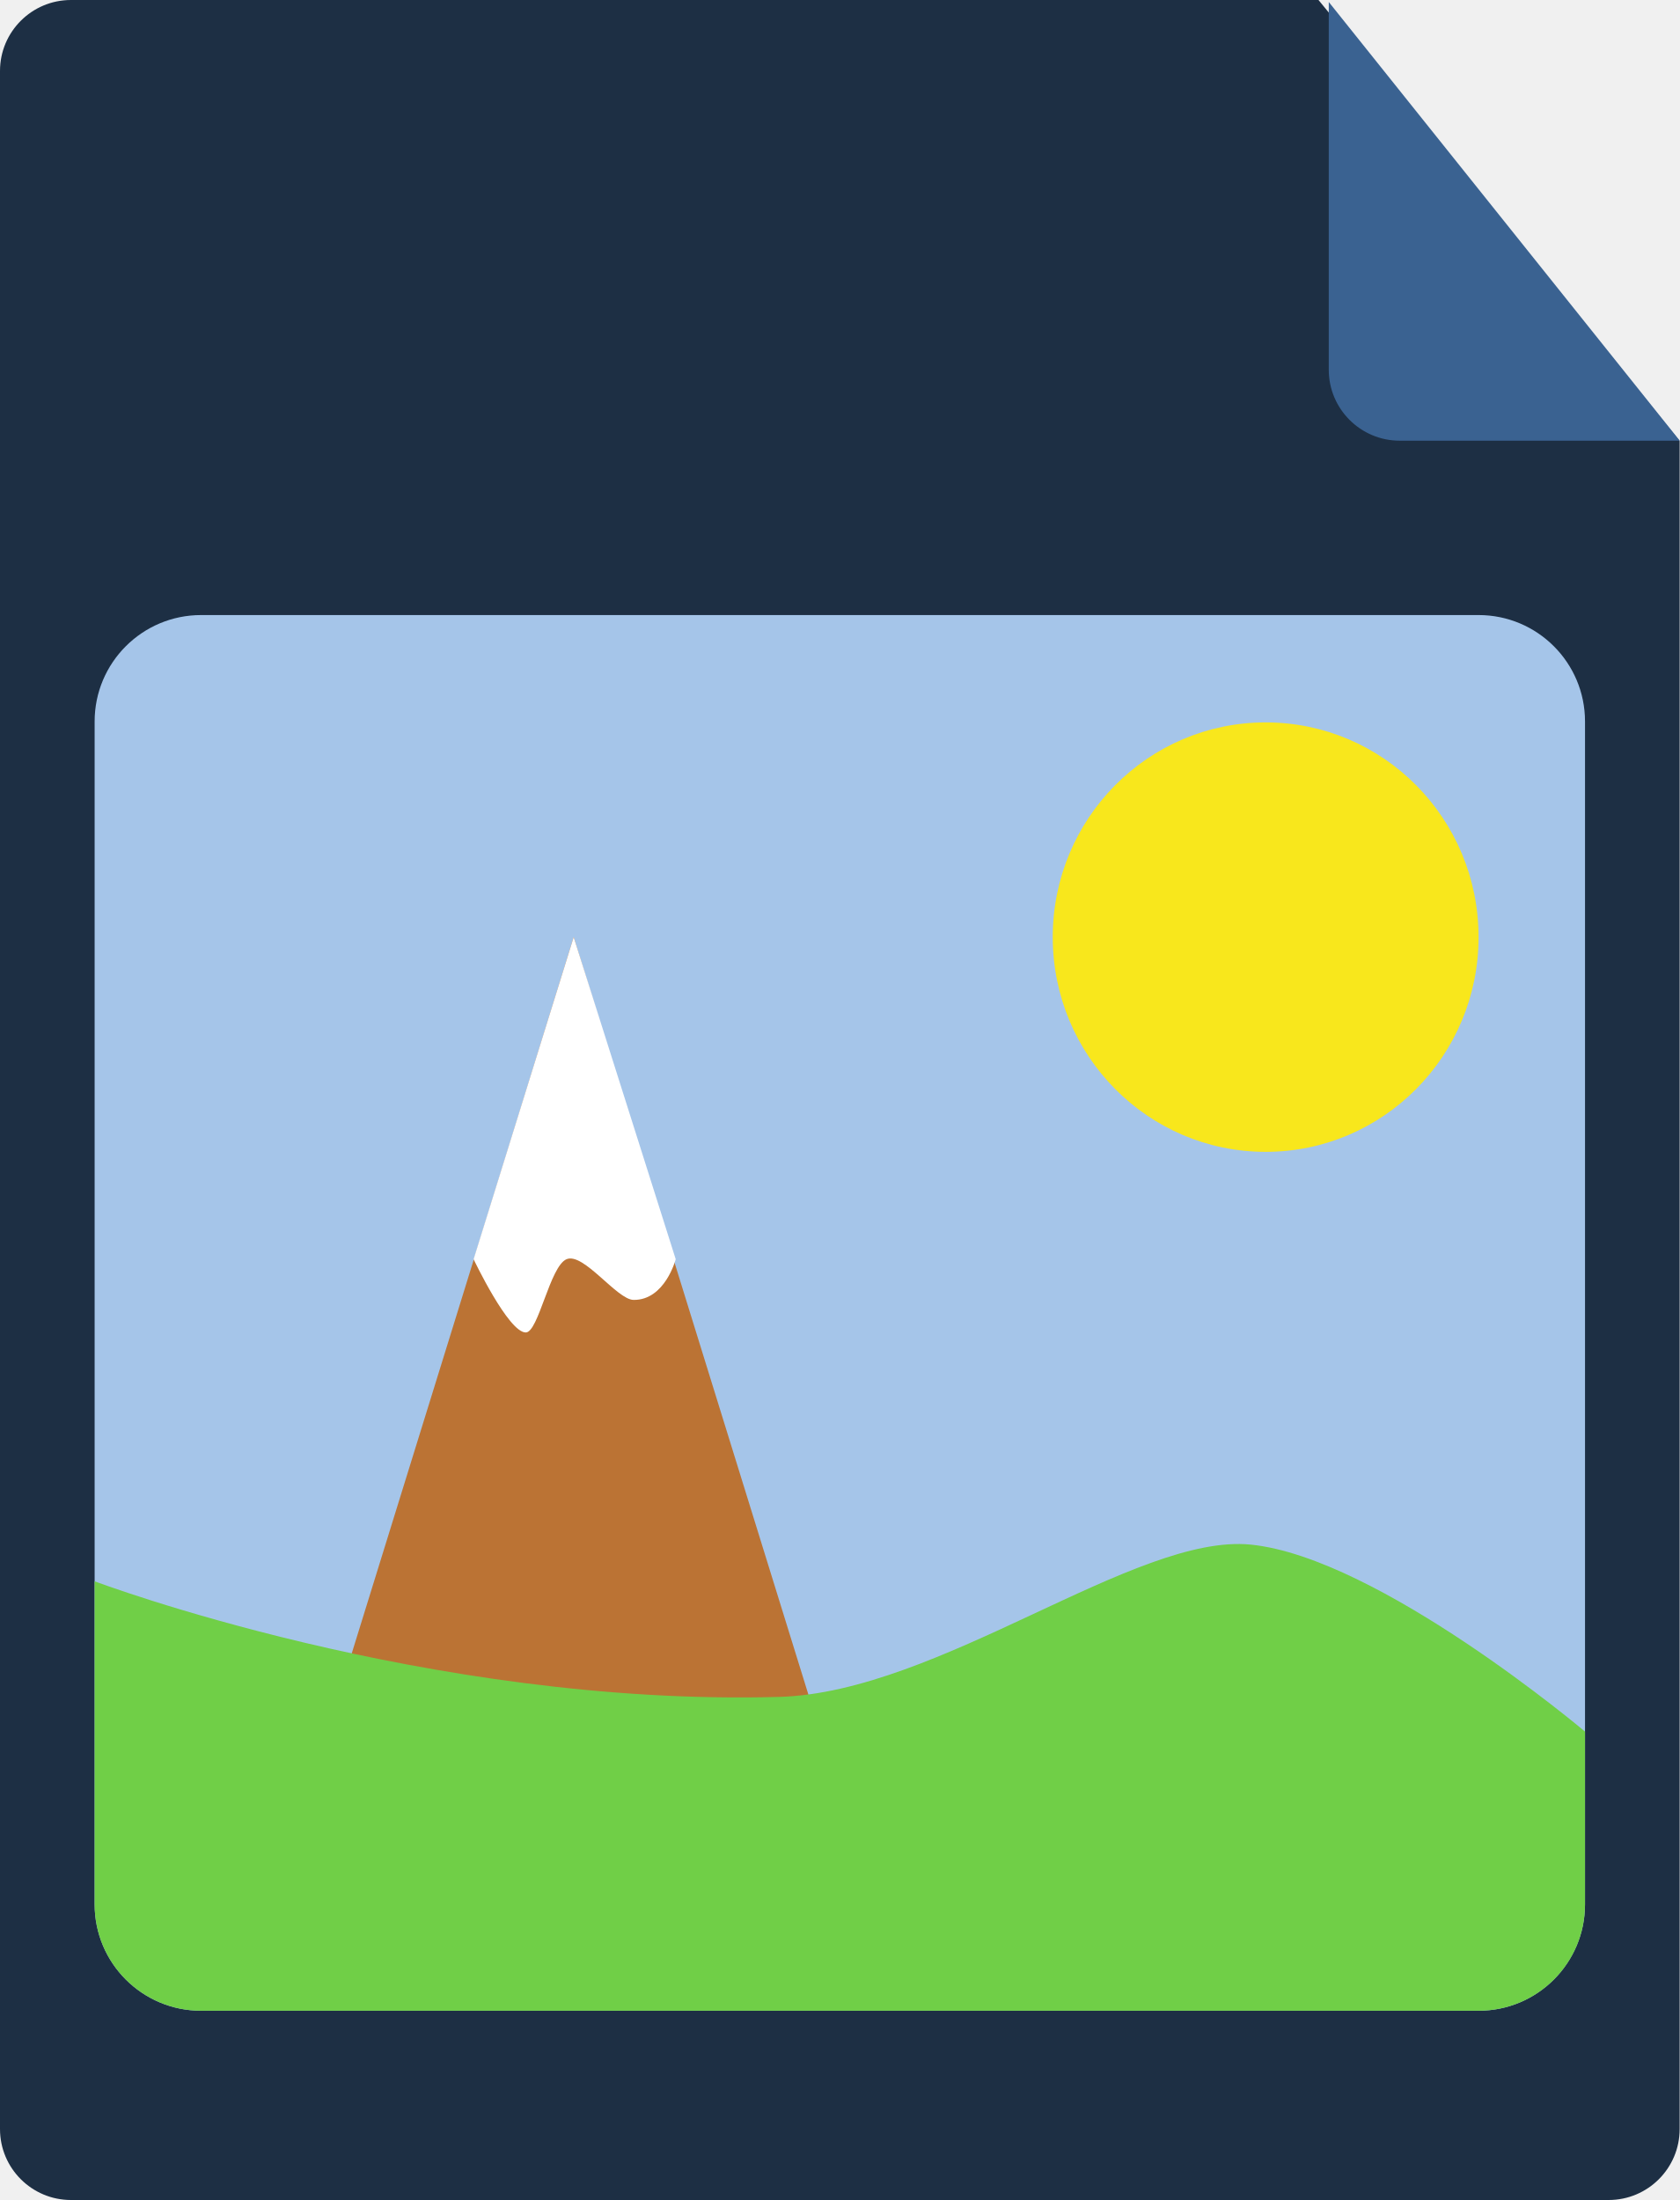
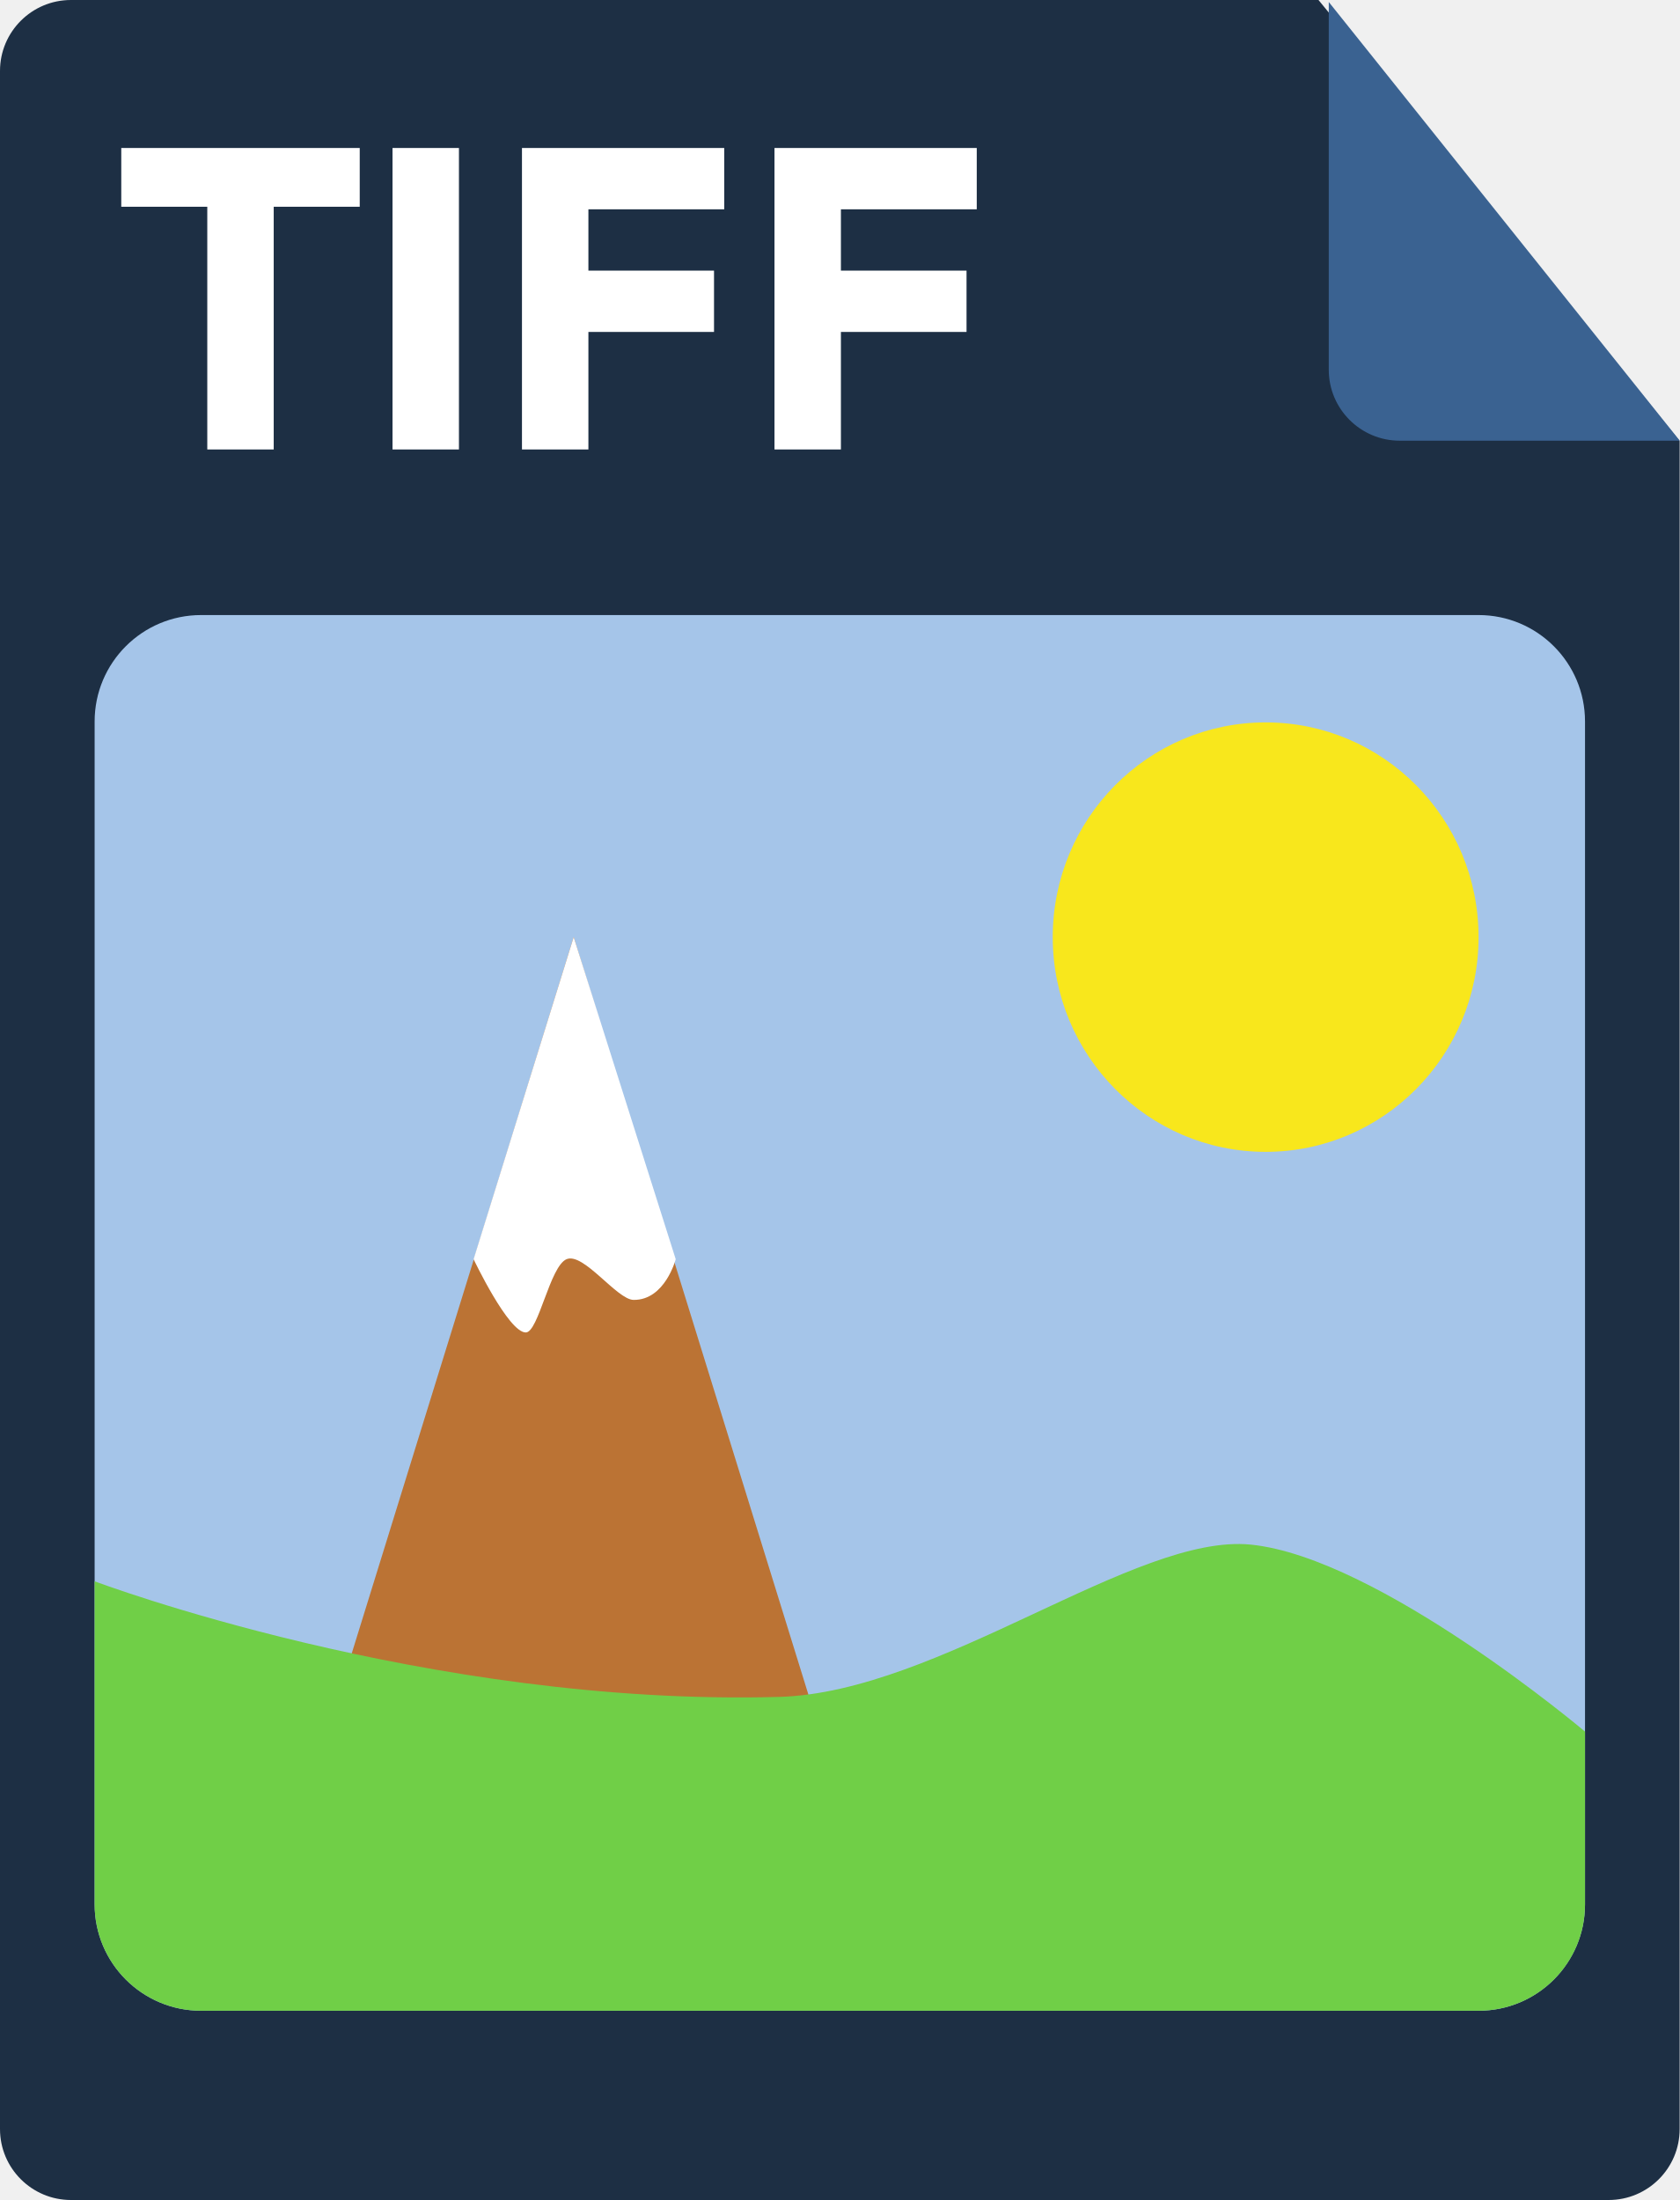
- <svg xmlns="http://www.w3.org/2000/svg" width="71px" height="93px" viewBox="0 0 71 93" version="1.1">
-   <defs />
-   <g id="Page-1" stroke="none" stroke-width="1" fill="none" fill-rule="evenodd">
-     <g id="png" transform="translate(-388, -1195)">
-       <g id="files" transform="translate(43, 230)">
-         <g id="tiff" transform="translate(345, 965)">
-           <path d="M3,0 L55.734,0 L71,18.641 L71,90 C71,91.657 69.657,93 68,93 L3,93 C1.343,93 2.02906125e-16,91.657 0,90 L0,3 C-2.02906125e-16,1.343 1.343,3.04359188e-16 3,0 Z" id="Rectangle-2" fill="#1D2F44" />
-           <path d="M56.168,0.084 L56.168,15.629 C56.168,17.286 57.511,18.629 59.168,18.629 L71.005,18.629 L56.168,0.084 Z" id="Rectangle-2-Copy" fill="#3A6291" />
-           <g id="image" transform="translate(4, 26)">
-             <g id="Group" fill="#A5C5E9">
-               <rect id="Rectangle" x="0" y="0" width="63" height="59" rx="4.5" />
-             </g>
-             <g id="Group-2" transform="translate(9, 13.61538)">
-               <polygon id="Triangle-4" fill="#BB7334" points="11.25 0 22.5 36.308 0 36.308" />
-               <path d="M11.25,0 L15.563,13.615 C15.563,13.615 15.113,15.349 13.782,15.335 C13.076,15.327 11.666,13.312 10.948,13.615 C10.244,13.912 9.76,16.712 9.225,16.712 C8.49,16.712 7.019,13.615 7.019,13.615 L11.25,0 Z" id="Triangle-4" fill="#FFFFFF" />
-             </g>
-             <path d="M0,40.846 C0,40.846 14.046,46.146 28.931,45.733 C35.717,45.544 43.99,38.803 48.87,39.295 C54.288,39.841 63,47.199 63,47.199 L63,54.505 C63,56.987 60.993,59 58.494,59 L4.506,59 C2.017,59 0,56.988 0,54.501 L0,40.846 Z" id="Rectangle" fill="#70CF47" />
-             <ellipse id="Oval-2" fill="#F8E71C" cx="49.5" cy="13.615" rx="9" ry="9.077" />
-           </g>
-         </g>
+ <svg xmlns="http://www.w3.org/2000/svg" width="71" height="93" viewBox="0 0 71 93">
+   <g fill="none" fill-rule="evenodd">
+     <path fill="#1D2F44" d="M3,0 L55.734,0 L71,18.641 L71,90 C71,91.657 69.657,93 68,93 L3,93 C1.343,93 2.02906125e-16,91.657 0,90 L0,3 C-2.02906125e-16,1.343 1.343,3.04359188e-16 3,0 Z" />
+     <path fill="#3A6291" d="M56.168,0.084 L56.168,15.629 C56.168,17.286 57.511,18.629 59.168,18.629 L71.005,18.629 L56.168,0.084 Z" />
+     <g transform="translate(4 26)">
+       <rect width="63" height="59" fill="#A5C5E9" rx="4.5" />
+       <g transform="translate(9 13.615)">
+         <polygon fill="#BB7334" points="11.25 0 22.5 36.308 0 36.308" />
+         <path fill="#FFF" d="M11.25,0 L15.563,13.615 C15.563,13.615 15.113,15.349 13.782,15.335 C13.076,15.327 11.666,13.312 10.948,13.615 C10.244,13.912 9.76,16.712 9.225,16.712 C8.49,16.712 7.019,13.615 7.019,13.615 L11.25,0 Z" />
      </g>
+       <path fill="#70CF47" d="M0,40.846 C0,40.846 14.046,46.146 28.931,45.733 C35.717,45.544 43.99,38.803 48.87,39.295 C54.288,39.841 63,47.199 63,47.199 L63,54.505 C63,56.987 60.993,59 58.494,59 L4.506,59 C2.017,59 0,56.988 0,54.501 L0,40.846 Z" />
+       <ellipse cx="49.5" cy="13.615" fill="#F8E71C" rx="9" ry="9.077" />
    </g>
+     <path fill="#FFF" d="M8.762,8.74 L5.126,8.74 L5.126,6.256 L15.206,6.256 L15.206,8.74 L11.57,8.74 L11.57,19 L8.762,19 L8.762,8.74 Z M16.592,6.256 L19.4,6.256 L19.4,19 L16.592,19 L16.592,6.256 Z M22.064,6.256 L30.614,6.256 L30.614,8.848 L24.872,8.848 L24.872,11.44 L30.182,11.44 L30.182,14.032 L24.872,14.032 L24.872,19 L22.064,19 L22.064,6.256 Z M32.738,6.256 L41.288,6.256 L41.288,8.848 L35.546,8.848 L35.546,11.44 L40.856,11.44 L40.856,14.032 L35.546,14.032 L35.546,19 L32.738,19 L32.738,6.256 Z" />
  </g>
</svg>
